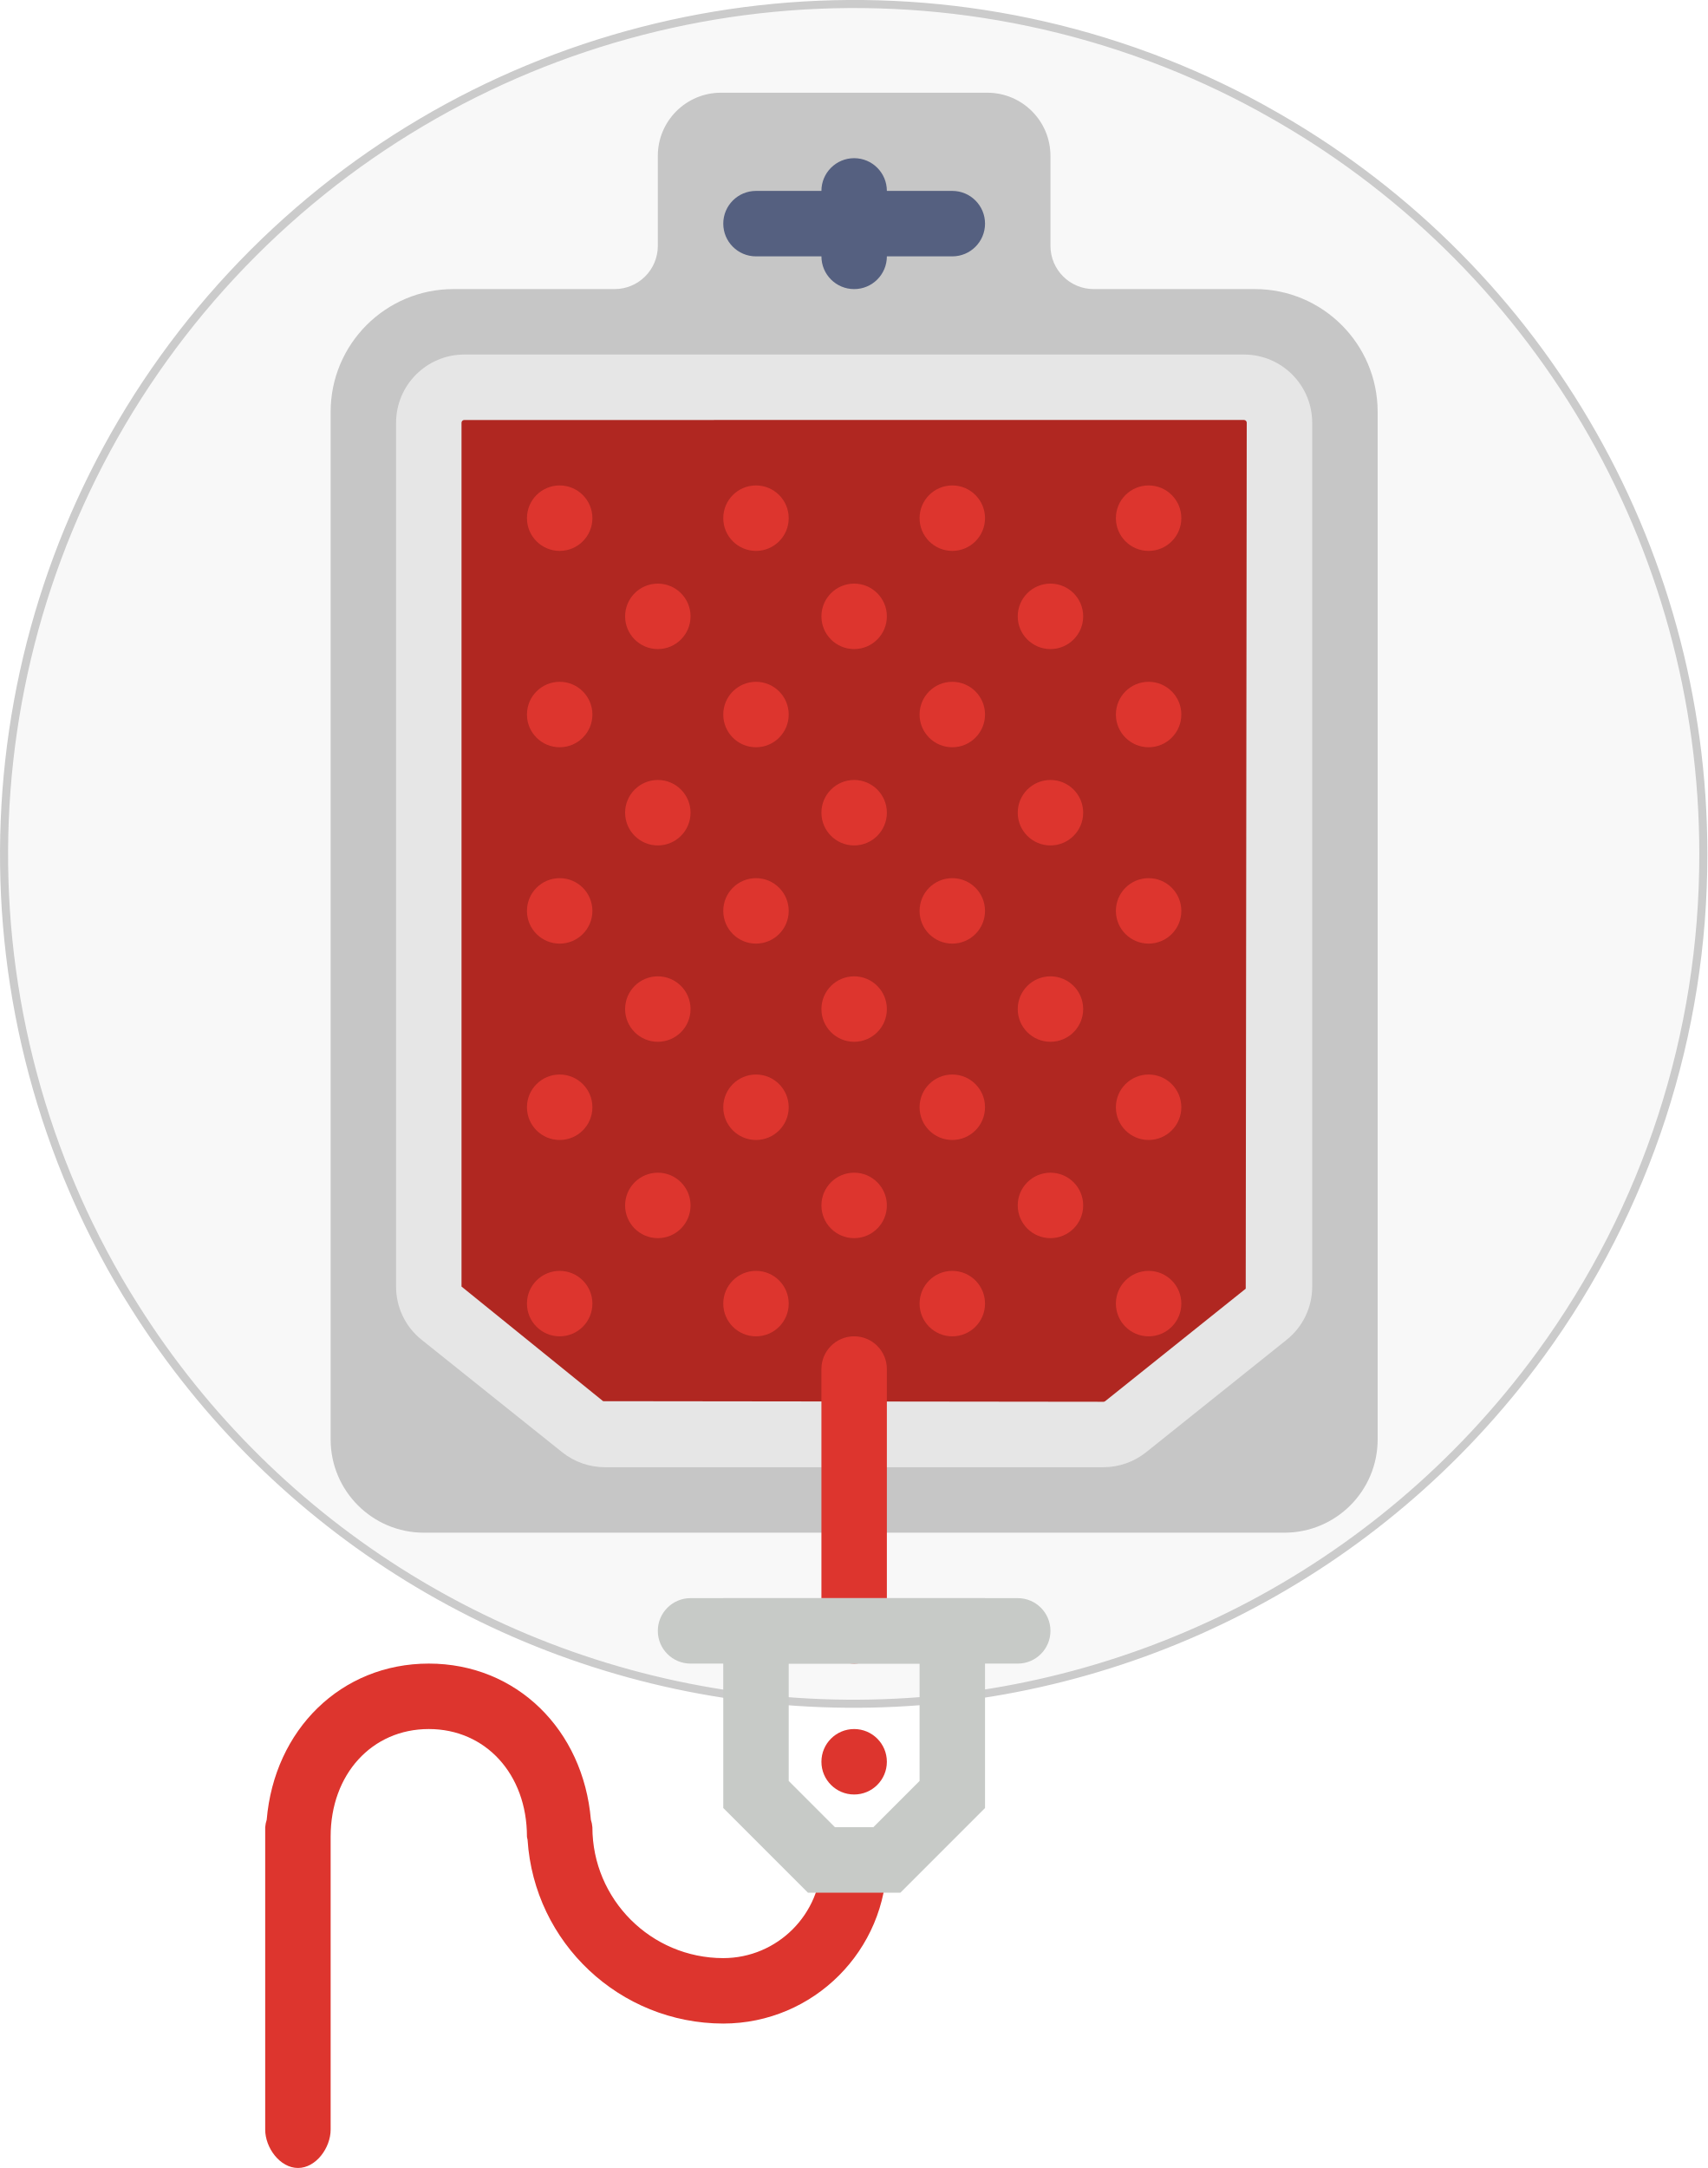
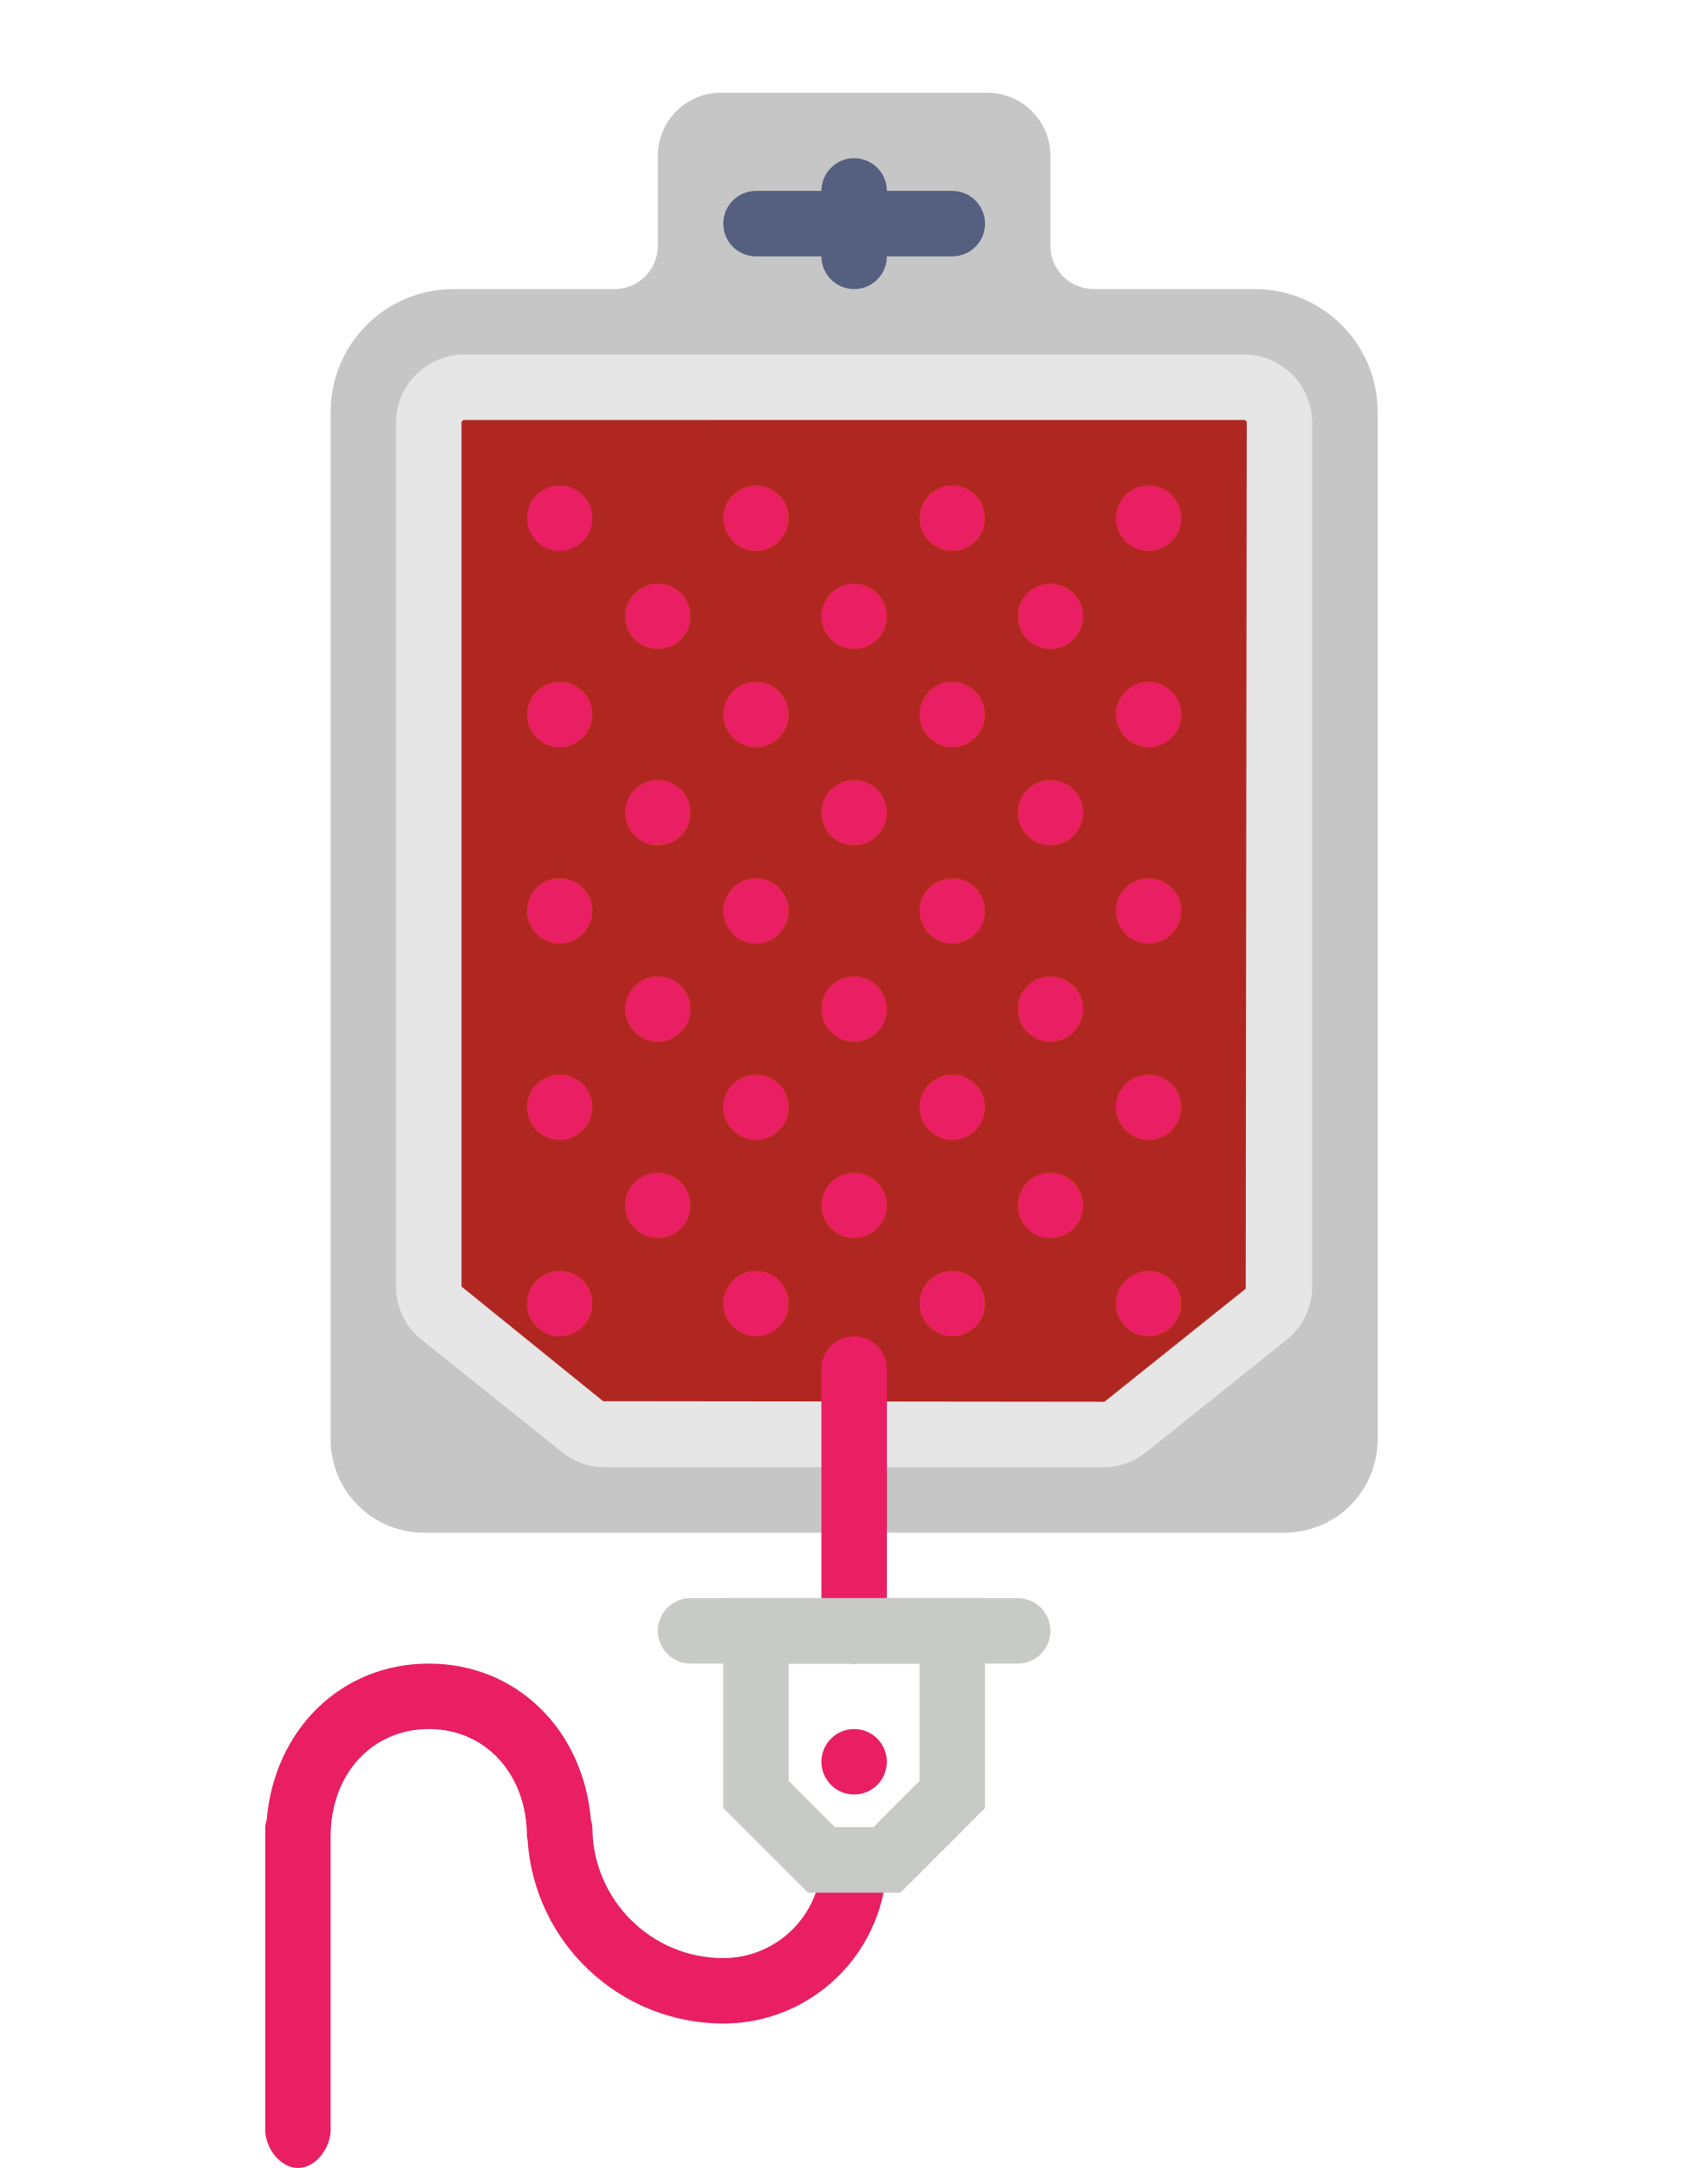
- <svg xmlns="http://www.w3.org/2000/svg" width="211.795" height="268.882" viewBox="0 0 211.795 268.882">
-   <defs>
-     <style>.a{fill:#f8f8f8;stroke:#cbcbcb;}.b{fill:#c6c6c6;}.c{fill:#b02721;}.d{fill:#e6e6e6;}.e{fill:#dd352e;}.f{fill:#556080;}.g{fill:#c7cac7;}</style>
+ <svg xmlns="http://www.w3.org/2000/svg" width="211.795" height="268.882" viewBox="0 0 211.795 268.882" version="1.1" id="svg2206">
+   <defs id="defs2114">
+     <style id="style2112">.a{fill:#f8f8f8;stroke:#cbcbcb;}.b{fill:#c6c6c6;}.c{fill:#b02721;}.d{fill:#e6e6e6;}.e{fill:#dd352e;}.f{fill:#556080;}.g{fill:#c7cac7;}</style>
  </defs>
-   <g transform="translate(20.398 11.5)">
-     <path class="a" d="M210.8,105.4a104.941,104.941,0,0,1-20.168,62.021,106.424,106.424,0,0,1-8.268,9.989A105.4,105.4,0,0,1,16.21,161.577q-2.052-3.226-3.854-6.617-.981-1.832-1.889-3.712-1.394-2.885-2.616-5.864A105.465,105.465,0,0,1,138.247,5.223q2.09.684,4.151,1.458a103.976,103.976,0,0,1,13.349,6.1c.237.129.469.258.7.392A105.35,105.35,0,0,1,210.8,105.4Z" transform="translate(-19.898 -11)" />
-     <path class="b" d="M103.794,18.987V7.834A7.833,7.833,0,0,0,95.961,0H62.922a7.833,7.833,0,0,0-7.834,7.834V18.987a5.366,5.366,0,0,1-5.366,5.366H29.733A15.231,15.231,0,0,0,14.5,39.586V167.017a11.569,11.569,0,0,0,11.572,11.572H132.811a11.569,11.569,0,0,0,11.572-11.572V39.586A15.231,15.231,0,0,0,129.15,24.353H109.16A5.366,5.366,0,0,1,103.794,18.987Z" transform="translate(6.118)" />
-     <g transform="translate(28.735 32.471)">
-       <path class="c" d="M101.193,138.882H39.336a4.414,4.414,0,0,1-2.748-.962L19.152,123.97a4.41,4.41,0,0,1-1.652-3.438V13.4A4.4,4.4,0,0,1,21.9,9h96.734a4.4,4.4,0,0,1,4.4,4.4V120.532a4.4,4.4,0,0,1-1.652,3.434l-17.437,13.95A4.413,4.413,0,0,1,101.193,138.882Z" transform="translate(-13.441 -4.941)" />
-       <path class="d" d="M104.252,146H42.4a8.509,8.509,0,0,1-5.276-1.847L19.67,130.195a8.417,8.417,0,0,1-3.17-6.6V16.459A8.469,8.469,0,0,1,24.959,8h96.73a8.469,8.469,0,0,1,8.459,8.459V123.591a8.423,8.423,0,0,1-3.17,6.6l-17.441,13.954A8.528,8.528,0,0,1,104.252,146ZM24.959,16.118a.343.343,0,0,0-.341.341V123.591l17.567,14.218,62.068.073a.341.341,0,0,0,.219-.081L121.9,123.855l.126-107.4a.343.343,0,0,0-.341-.341Z" transform="translate(-16.5 -8)" />
+   <g transform="translate(20.398 11.5)" id="g2204">
+     <path class="b" d="M103.794,18.987V7.834A7.833,7.833,0,0,0,95.961,0H62.922a7.833,7.833,0,0,0-7.834,7.834V18.987a5.366,5.366,0,0,1-5.366,5.366H29.733A15.231,15.231,0,0,0,14.5,39.586V167.017a11.569,11.569,0,0,0,11.572,11.572H132.811a11.569,11.569,0,0,0,11.572-11.572V39.586A15.231,15.231,0,0,0,129.15,24.353H109.16A5.366,5.366,0,0,1,103.794,18.987Z" transform="translate(6.118)" id="path2118" />
+     <g transform="translate(28.735 32.471)" id="g2124">
+       <path class="c" d="M101.193,138.882H39.336a4.414,4.414,0,0,1-2.748-.962L19.152,123.97a4.41,4.41,0,0,1-1.652-3.438V13.4A4.4,4.4,0,0,1,21.9,9h96.734a4.4,4.4,0,0,1,4.4,4.4V120.532a4.4,4.4,0,0,1-1.652,3.434l-17.437,13.95A4.413,4.413,0,0,1,101.193,138.882Z" transform="translate(-13.441 -4.941)" id="path2120" />
+       <path class="d" d="M104.252,146H42.4a8.509,8.509,0,0,1-5.276-1.847L19.67,130.195a8.417,8.417,0,0,1-3.17-6.6V16.459A8.469,8.469,0,0,1,24.959,8h96.73a8.469,8.469,0,0,1,8.459,8.459V123.591a8.423,8.423,0,0,1-3.17,6.6l-17.441,13.954A8.528,8.528,0,0,1,104.252,146ZM24.959,16.118a.343.343,0,0,0-.341.341V123.591l17.567,14.218,62.068.073a.341.341,0,0,0,.219-.081L121.9,123.855l.126-107.4a.343.343,0,0,0-.341-.341Z" transform="translate(-16.5 -8)" id="path2122" />
    </g>
-     <g transform="translate(12.5 154.235)">
-       <circle class="e" cx="4.059" cy="4.059" r="4.059" transform="translate(69 48.706)" />
-       <path class="e" d="M85.559,68.294A4.058,4.058,0,0,0,81.5,72.353,12.191,12.191,0,0,1,69.324,84.529,16.252,16.252,0,0,1,53.088,68.294a3.976,3.976,0,0,0-.187-.929C51.956,56.211,43.684,48,32.794,48S13.632,56.211,12.687,67.369a3.9,3.9,0,0,0-.187.925V105.8c0,2.24,1.824,4.755,4.069,4.755s4.049-2.515,4.049-4.755V69.455c0-7.728,5.122-13.337,12.176-13.337s12.176,5.609,12.176,13.337c0,.138.065.256.077.39a24.366,24.366,0,0,0,24.276,22.8A20.317,20.317,0,0,0,89.618,72.353,4.058,4.058,0,0,0,85.559,68.294Z" transform="translate(-12.5 -7.412)" />
-       <path class="e" d="M33.559,38A4.058,4.058,0,0,0,29.5,42.059V74.529a4.059,4.059,0,1,0,8.118,0V42.059A4.058,4.058,0,0,0,33.559,38Z" transform="translate(39.5 -38)" />
+     <g transform="translate(12.5 154.235)" id="g2132" style="fill:#e91e63;fill-opacity:1">
+       <circle class="e" cx="4.059" cy="4.059" r="4.059" transform="translate(69 48.706)" id="circle2126" style="fill:#e91e63;fill-opacity:1" />
+       <path class="e" d="M85.559,68.294A4.058,4.058,0,0,0,81.5,72.353,12.191,12.191,0,0,1,69.324,84.529,16.252,16.252,0,0,1,53.088,68.294a3.976,3.976,0,0,0-.187-.929C51.956,56.211,43.684,48,32.794,48S13.632,56.211,12.687,67.369a3.9,3.9,0,0,0-.187.925V105.8c0,2.24,1.824,4.755,4.069,4.755s4.049-2.515,4.049-4.755V69.455c0-7.728,5.122-13.337,12.176-13.337s12.176,5.609,12.176,13.337c0,.138.065.256.077.39a24.366,24.366,0,0,0,24.276,22.8A20.317,20.317,0,0,0,89.618,72.353,4.058,4.058,0,0,0,85.559,68.294Z" transform="translate(-12.5 -7.412)" id="path2128" style="fill:#e91e63;fill-opacity:1" />
+       <path class="e" d="M33.559,38A4.058,4.058,0,0,0,29.5,42.059V74.529a4.059,4.059,0,1,0,8.118,0V42.059A4.058,4.058,0,0,0,33.559,38Z" transform="translate(39.5 -38)" id="path2130" style="fill:#e91e63;fill-opacity:1" />
    </g>
-     <path class="f" d="M54.912,6.059H46.794a4.059,4.059,0,1,0-8.118,0H30.559a4.059,4.059,0,0,0,0,8.118h8.118a4.059,4.059,0,1,0,8.118,0h8.118a4.059,4.059,0,1,0,0-8.118Z" transform="translate(42.824 6.118)" />
-     <circle class="e" cx="4.059" cy="4.059" r="4.059" transform="translate(44.971 48.706)" />
-     <circle class="e" cx="4.059" cy="4.059" r="4.059" transform="translate(69.324 48.706)" />
-     <circle class="e" cx="4.059" cy="4.059" r="4.059" transform="translate(93.676 48.706)" />
-     <circle class="e" cx="4.059" cy="4.059" r="4.059" transform="translate(118.029 48.706)" />
-     <circle class="e" cx="4.059" cy="4.059" r="4.059" transform="translate(57.147 60.882)" />
-     <circle class="e" cx="4.059" cy="4.059" r="4.059" transform="translate(81.5 60.882)" />
-     <circle class="e" cx="4.059" cy="4.059" r="4.059" transform="translate(105.853 60.882)" />
-     <circle class="e" cx="4.059" cy="4.059" r="4.059" transform="translate(44.971 73.059)" />
-     <circle class="e" cx="4.059" cy="4.059" r="4.059" transform="translate(69.324 73.059)" />
-     <circle class="e" cx="4.059" cy="4.059" r="4.059" transform="translate(44.971 97.412)" />
-     <circle class="e" cx="4.059" cy="4.059" r="4.059" transform="translate(69.324 97.412)" />
-     <circle class="e" cx="4.059" cy="4.059" r="4.059" transform="translate(57.147 85.235)" />
-     <circle class="e" cx="4.059" cy="4.059" r="4.059" transform="translate(81.5 85.235)" />
-     <circle class="e" cx="4.059" cy="4.059" r="4.059" transform="translate(93.676 73.059)" />
-     <circle class="e" cx="4.059" cy="4.059" r="4.059" transform="translate(118.029 73.059)" />
-     <circle class="e" cx="4.059" cy="4.059" r="4.059" transform="translate(93.676 97.412)" />
-     <circle class="e" cx="4.059" cy="4.059" r="4.059" transform="translate(118.029 97.412)" />
-     <circle class="e" cx="4.059" cy="4.059" r="4.059" transform="translate(105.853 85.235)" />
-     <circle class="e" cx="4.059" cy="4.059" r="4.059" transform="translate(57.147 109.588)" />
-     <circle class="e" cx="4.059" cy="4.059" r="4.059" transform="translate(81.5 109.588)" />
-     <circle class="e" cx="4.059" cy="4.059" r="4.059" transform="translate(105.853 109.588)" />
-     <circle class="e" cx="4.059" cy="4.059" r="4.059" transform="translate(44.971 121.765)" />
-     <circle class="e" cx="4.059" cy="4.059" r="4.059" transform="translate(69.324 121.765)" />
-     <circle class="e" cx="4.059" cy="4.059" r="4.059" transform="translate(44.971 146.118)" />
-     <circle class="e" cx="4.059" cy="4.059" r="4.059" transform="translate(69.324 146.118)" />
-     <circle class="e" cx="4.059" cy="4.059" r="4.059" transform="translate(57.147 133.941)" />
-     <circle class="e" cx="4.059" cy="4.059" r="4.059" transform="translate(81.5 133.941)" />
-     <circle class="e" cx="4.059" cy="4.059" r="4.059" transform="translate(93.676 121.765)" />
-     <circle class="e" cx="4.059" cy="4.059" r="4.059" transform="translate(118.029 121.765)" />
-     <circle class="e" cx="4.059" cy="4.059" r="4.059" transform="translate(93.676 146.118)" />
-     <circle class="e" cx="4.059" cy="4.059" r="4.059" transform="translate(118.029 146.118)" />
-     <circle class="e" cx="4.059" cy="4.059" r="4.059" transform="translate(105.853 133.941)" />
-     <path class="g" d="M48.474,82.529H37l-10.5-10.5V46H58.971V72.033Zm-8.118-8.118h4.757l5.739-5.739V54.118H34.618V68.673Z" transform="translate(42.824 140.706)" />
-     <path class="g" d="M69.147,54.118H28.559a4.059,4.059,0,0,1,0-8.118H69.147a4.059,4.059,0,0,1,0,8.118Z" transform="translate(36.706 140.706)" />
+     <path class="f" d="M54.912,6.059H46.794a4.059,4.059,0,1,0-8.118,0H30.559a4.059,4.059,0,0,0,0,8.118h8.118a4.059,4.059,0,1,0,8.118,0h8.118a4.059,4.059,0,1,0,0-8.118Z" transform="translate(42.824 6.118)" id="path2134" />
+     <circle class="e" cx="4.059" cy="4.059" r="4.059" transform="translate(44.971 48.706)" id="circle2136" style="fill:#e91e63;fill-opacity:1" />
+     <circle class="e" cx="4.059" cy="4.059" r="4.059" transform="translate(69.324 48.706)" id="circle2138" />
+     <circle class="e" cx="4.059" cy="4.059" r="4.059" transform="translate(93.676 48.706)" id="circle2140" />
+     <circle class="e" cx="4.059" cy="4.059" r="4.059" transform="translate(118.029 48.706)" id="circle2142" />
+     <circle class="e" cx="4.059" cy="4.059" r="4.059" transform="translate(57.147 60.882)" id="circle2144" />
+     <circle class="e" cx="4.059" cy="4.059" r="4.059" transform="translate(81.5 60.882)" id="circle2146" />
+     <circle class="e" cx="4.059" cy="4.059" r="4.059" transform="translate(105.853 60.882)" id="circle2148" />
+     <circle class="e" cx="4.059" cy="4.059" r="4.059" transform="translate(44.971 73.059)" id="circle2150" />
+     <circle class="e" cx="4.059" cy="4.059" r="4.059" transform="translate(69.324 73.059)" id="circle2152" />
+     <circle class="e" cx="4.059" cy="4.059" r="4.059" transform="translate(44.971 97.412)" id="circle2154" />
+     <circle class="e" cx="4.059" cy="4.059" r="4.059" transform="translate(69.324 97.412)" id="circle2156" />
+     <circle class="e" cx="4.059" cy="4.059" r="4.059" transform="translate(57.147 85.235)" id="circle2158" />
+     <circle class="e" cx="4.059" cy="4.059" r="4.059" transform="translate(81.5 85.235)" id="circle2160" />
+     <circle class="e" cx="4.059" cy="4.059" r="4.059" transform="translate(93.676 73.059)" id="circle2162" />
+     <circle class="e" cx="4.059" cy="4.059" r="4.059" transform="translate(118.029 73.059)" id="circle2164" />
+     <circle class="e" cx="4.059" cy="4.059" r="4.059" transform="translate(93.676 97.412)" id="circle2166" />
+     <circle class="e" cx="4.059" cy="4.059" r="4.059" transform="translate(118.029 97.412)" id="circle2168" />
+     <circle class="e" cx="4.059" cy="4.059" r="4.059" transform="translate(105.853 85.235)" id="circle2170" />
+     <circle class="e" cx="4.059" cy="4.059" r="4.059" transform="translate(57.147 109.588)" id="circle2172" />
+     <circle class="e" cx="4.059" cy="4.059" r="4.059" transform="translate(81.5 109.588)" id="circle2174" />
+     <circle class="e" cx="4.059" cy="4.059" r="4.059" transform="translate(105.853 109.588)" id="circle2176" />
+     <circle class="e" cx="4.059" cy="4.059" r="4.059" transform="translate(44.971 121.765)" id="circle2178" />
+     <circle class="e" cx="4.059" cy="4.059" r="4.059" transform="translate(69.324 121.765)" id="circle2180" />
+     <circle class="e" cx="4.059" cy="4.059" r="4.059" transform="translate(44.971 146.118)" id="circle2182" />
+     <circle class="e" cx="4.059" cy="4.059" r="4.059" transform="translate(69.324 146.118)" id="circle2184" />
+     <circle class="e" cx="4.059" cy="4.059" r="4.059" transform="translate(57.147 133.941)" id="circle2186" />
+     <circle class="e" cx="4.059" cy="4.059" r="4.059" transform="translate(81.5 133.941)" id="circle2188" />
+     <circle class="e" cx="4.059" cy="4.059" r="4.059" transform="translate(93.676 121.765)" id="circle2190" />
+     <circle class="e" cx="4.059" cy="4.059" r="4.059" transform="translate(118.029 121.765)" id="circle2192" />
+     <circle class="e" cx="4.059" cy="4.059" r="4.059" transform="translate(93.676 146.118)" id="circle2194" />
+     <circle class="e" cx="4.059" cy="4.059" r="4.059" transform="translate(118.029 146.118)" id="circle2196" />
+     <circle class="e" cx="4.059" cy="4.059" r="4.059" transform="translate(105.853 133.941)" id="circle2198" />
+     <path class="g" d="M48.474,82.529H37l-10.5-10.5V46H58.971V72.033Zm-8.118-8.118h4.757l5.739-5.739V54.118H34.618V68.673Z" transform="translate(42.824 140.706)" id="path2200" />
+     <path class="g" d="M69.147,54.118H28.559a4.059,4.059,0,0,1,0-8.118H69.147a4.059,4.059,0,0,1,0,8.118Z" transform="translate(36.706 140.706)" id="path2202" />
+     <path style="fill:#e91e63;fill-opacity:1;stroke:none;stroke-width:0.201" d="m 80.55,80.281 c -2.865,-0.747 -3.903,-4.351 -1.877,-6.52 1.167,-1.25 2.478,-1.619 4.066,-1.148 3.022,0.897 3.875,4.822 1.486,6.833 -1.131,0.952 -2.251,1.206 -3.675,0.835 z" id="path2755" transform="translate(-20.398,-11.5)" />
+     <path style="fill:#e91e63;fill-opacity:1;stroke:none;stroke-width:0.201" d="m 92.291,67.969 c -1.584,-0.686 -2.482,-2.027 -2.482,-3.707 0,-1.228 0.342,-2.039 1.205,-2.859 1.778,-1.689 4.427,-1.463 5.998,0.512 0.568,0.714 0.616,0.895 0.616,2.348 0,1.452 -0.048,1.634 -0.616,2.348 -1.185,1.49 -3.129,2.049 -4.721,1.359 z" id="path2757" transform="translate(-20.398,-11.5)" />
+     <path style="fill:#e91e63;fill-opacity:1;stroke:none;stroke-width:0.201" d="m 116.762,68.023 c -1.686,-0.66 -2.605,-1.986 -2.609,-3.764 -0.006,-2.821 2.903,-4.791 5.483,-3.714 3.299,1.378 3.299,6.055 0,7.433 -0.868,0.363 -2.015,0.381 -2.874,0.045 z" id="path2759" transform="translate(-20.398,-11.5)" />
+     <path style="fill:#e91e63;fill-opacity:1;stroke:none;stroke-width:0.201" d="m 141.191,68.091 c -0.981,-0.296 -1.809,-1.052 -2.296,-2.097 -0.618,-1.327 -0.606,-2.209 0.046,-3.519 1.88,-3.773 7.519,-2.433 7.519,1.787 0,2.75 -2.595,4.636 -5.27,3.829 z" id="path2761" transform="translate(-20.398,-11.5)" />
+     <path style="fill:#e91e63;fill-opacity:1;stroke:none;stroke-width:0.201" d="m 129.549,80.373 c -1.792,-0.306 -3.044,-1.734 -3.181,-3.629 -0.272,-3.758 3.998,-5.751 6.718,-3.136 2.869,2.759 0.421,7.44 -3.537,6.764 z" id="path2763" transform="translate(-20.398,-11.5)" />
+     <path style="fill:#e91e63;fill-opacity:1;stroke:none;stroke-width:0.201" d="m 105.181,80.371 c -0.969,-0.169 -1.426,-0.447 -2.272,-1.383 -2.063,-2.284 -0.659,-5.988 2.482,-6.545 1.137,-0.202 2.647,0.351 3.481,1.275 2.618,2.898 0.162,7.326 -3.692,6.654 z" id="path2765" transform="translate(-20.398,-11.5)" />
+     <path style="fill:#e91e63;fill-opacity:1;stroke:none;stroke-width:0.201" d="m 92.291,92.339 c -1.576,-0.683 -2.474,-2.018 -2.494,-3.707 -0.043,-3.717 4.48,-5.409 7.001,-2.619 0.789,0.873 1.027,1.747 0.883,3.242 -0.234,2.433 -3.103,4.074 -5.391,3.084 z" id="path2767" transform="translate(-20.398,-11.5)" />
+     <path style="fill:#e91e63;fill-opacity:1;stroke:none;stroke-width:0.201" d="m 67.921,92.34 c -2.701,-1.168 -3.365,-4.583 -1.277,-6.567 2.939,-2.792 7.645,-0.039 6.629,3.878 -0.601,2.315 -3.198,3.62 -5.352,2.689 z" id="path2769" transform="translate(-20.398,-11.5)" />
+     <path style="fill:#e91e63;fill-opacity:1;stroke:none;stroke-width:0.201" d="m 79.901,104.475 c -0.334,-0.152 -0.891,-0.598 -1.237,-0.993 -2.341,-2.666 -0.55,-6.71 2.953,-6.669 1.231,0.014 2.046,0.361 2.859,1.217 1.686,1.775 1.463,4.427 -0.504,5.992 -0.653,0.52 -0.966,0.619 -2.115,0.669 -0.833,0.036 -1.581,-0.046 -1.956,-0.216 z" id="path2771" transform="translate(-20.398,-11.5)" />
+     <path style="fill:#e91e63;fill-opacity:1;stroke:none;stroke-width:0.201" d="m 68.022,116.728 c -3.012,-1.066 -3.5,-5.252 -0.827,-7.104 0.683,-0.473 0.992,-0.549 2.234,-0.549 1.193,0 1.564,0.084 2.15,0.485 2.027,1.389 2.451,4.104 0.929,5.95 -1.13,1.371 -2.784,1.82 -4.487,1.217 z" id="path2773" transform="translate(-20.398,-11.5)" />
+     <path style="fill:#e91e63;fill-opacity:1;stroke:none;stroke-width:0.201" d="m 79.905,128.78 c -2.819,-1.486 -3.127,-5.296 -0.559,-6.924 2.168,-1.375 4.68,-0.722 5.8,1.508 1.042,2.077 0.312,4.306 -1.758,5.368 -0.918,0.471 -2.636,0.495 -3.482,0.049 z" id="path2775" transform="translate(-20.398,-11.5)" />
+     <path style="fill:#e91e63;fill-opacity:1;stroke:none;stroke-width:0.201" d="m 68.022,141.101 c -0.444,-0.156 -1.138,-0.653 -1.546,-1.108 -2.334,-2.603 -0.536,-6.648 2.956,-6.648 3.557,0 5.322,4.177 2.85,6.743 -1.204,1.25 -2.622,1.587 -4.26,1.013 z" id="path2777" transform="translate(-20.398,-11.5)" />
+     <path style="fill:#e91e63;fill-opacity:1;stroke:none;stroke-width:0.201" d="m 79.905,153.151 c -2.943,-1.549 -3.081,-5.708 -0.239,-7.176 1.285,-0.664 2.378,-0.68 3.659,-0.053 3.042,1.488 3.049,5.806 0.012,7.185 -0.995,0.452 -2.618,0.473 -3.432,0.044 z" id="path2779" transform="translate(-20.398,-11.5)" />
+     <path style="fill:#e91e63;fill-opacity:1;stroke:none;stroke-width:0.201" d="m 68.124,165.506 c -1.06,-0.337 -2.306,-1.692 -2.589,-2.814 -0.851,-3.381 2.724,-6.148 5.828,-4.509 3.128,1.652 2.529,6.422 -0.925,7.365 -0.961,0.262 -1.38,0.255 -2.314,-0.043 z" id="path2781" transform="translate(-20.398,-11.5)" />
+     <path style="fill:#e91e63;fill-opacity:1;stroke:none;stroke-width:0.201" d="m 92.456,165.453 c -1.172,-0.361 -2.244,-1.546 -2.571,-2.843 -0.623,-2.475 1.252,-4.895 3.792,-4.895 2.355,0 3.868,1.4 4.015,3.716 0.131,2.053 -0.944,3.589 -2.883,4.118 -0.998,0.273 -1.179,0.265 -2.353,-0.096 z" id="path2783" transform="translate(-20.398,-11.5)" />
+     <path style="fill:#e91e63;fill-opacity:1;stroke:none;stroke-width:0.201" d="m 104.275,153.151 c -2.666,-1.406 -3.114,-5.068 -0.832,-6.809 2.084,-1.59 4.946,-0.905 6.105,1.461 0.663,1.353 0.562,2.746 -0.287,3.969 -1.052,1.515 -3.463,2.181 -4.986,1.379 z" id="path2785" transform="translate(-20.398,-11.5)" />
+     <path style="fill:#e91e63;fill-opacity:1;stroke:none;stroke-width:0.201" d="m 92.417,141.105 c -1.706,-0.608 -2.955,-2.705 -2.633,-4.421 0.668,-3.563 5.307,-4.555 7.351,-1.572 0.687,1.002 0.788,2.903 0.214,4.027 -0.469,0.919 -1.38,1.683 -2.42,2.032 -0.883,0.296 -1.545,0.278 -2.513,-0.067 z" id="path2787" transform="translate(-20.398,-11.5)" />
+     <path style="fill:#e91e63;fill-opacity:1;stroke:none;stroke-width:0.201" d="m 104.275,128.798 c -1.593,-0.829 -2.4,-2.221 -2.276,-3.929 0.241,-3.333 4.05,-4.932 6.54,-2.746 2.861,2.512 1.197,6.995 -2.594,6.991 -0.586,-6.8e-4 -1.337,-0.143 -1.67,-0.315 z" id="path2789" transform="translate(-20.398,-11.5)" />
+     <path style="fill:#e91e63;fill-opacity:1;stroke:none;stroke-width:0.201" d="m 92.291,116.71 c -1.581,-0.685 -2.473,-2.016 -2.497,-3.727 -0.051,-3.606 4.382,-5.397 6.865,-2.774 0.807,0.853 1.07,1.544 1.07,2.814 0,2.826 -2.895,4.788 -5.438,3.686 z" id="path2791" transform="translate(-20.398,-11.5)" />
+     <path style="fill:#e91e63;fill-opacity:1;stroke:none;stroke-width:0.201" d="m 104.376,104.519 c -0.277,-0.11 -0.761,-0.444 -1.076,-0.743 -2.708,-2.566 -1.003,-7.019 2.667,-6.967 1.251,0.018 2.064,0.362 2.879,1.22 2.47,2.6 0.675,6.745 -2.902,6.702 -0.586,-0.007 -1.292,-0.103 -1.569,-0.213 z" id="path2793" transform="translate(-20.398,-11.5)" />
+     <path style="fill:#e91e63;fill-opacity:1;stroke:none;stroke-width:0.201" d="m 116.559,116.667 c -1.633,-0.767 -2.711,-2.661 -2.415,-4.242 0.388,-2.066 1.756,-3.291 3.799,-3.401 1.457,-0.079 2.425,0.38 3.426,1.623 0.527,0.655 0.627,0.964 0.682,2.115 0.053,1.115 -0.016,1.486 -0.399,2.145 -1.032,1.777 -3.351,2.579 -5.093,1.76 z" id="path2795" transform="translate(-20.398,-11.5)" />
+     <path style="fill:#e91e63;fill-opacity:1;stroke:none;stroke-width:0.201" d="m 128.645,104.465 c -0.883,-0.385 -2.069,-1.791 -2.229,-2.641 -0.519,-2.766 1.259,-5.024 3.941,-5.006 1.299,0.009 2.12,0.385 2.98,1.365 1.312,1.494 1.35,3.422 0.102,5.103 -0.973,1.311 -3.224,1.864 -4.794,1.179 z" id="path2797" transform="translate(-20.398,-11.5)" />
+     <path style="fill:#e91e63;fill-opacity:1;stroke:none;stroke-width:0.201" d="m 116.559,92.285 c -1.637,-0.744 -2.693,-2.61 -2.414,-4.264 0.203,-1.204 1.132,-2.49 2.154,-2.985 2.724,-1.319 5.8,0.588 5.8,3.596 0,2.921 -2.918,4.844 -5.54,3.653 z" id="path2799" transform="translate(-20.398,-11.5)" />
+     <path style="fill:#e91e63;fill-opacity:1;stroke:none;stroke-width:0.201" d="m 140.608,92.1 c -0.869,-0.454 -1.18,-0.765 -1.634,-1.634 -0.689,-1.319 -0.707,-2.216 -0.071,-3.582 1.768,-3.798 7.581,-2.498 7.562,1.691 -0.008,1.721 -0.929,3.136 -2.459,3.775 -1.117,0.467 -2.176,0.389 -3.398,-0.249 z" id="path2801" transform="translate(-20.398,-11.5)" />
+     <path style="fill:#e91e63;fill-opacity:1;stroke:none;stroke-width:0.201" d="m 140.929,116.667 c -2.894,-1.359 -3.304,-5.162 -0.75,-6.966 2.611,-1.845 6.29,0.056 6.29,3.25 0,2.858 -3.034,4.893 -5.54,3.716 z" id="path2803" transform="translate(-20.398,-11.5)" />
+     <path style="fill:#e91e63;fill-opacity:1;stroke:none;stroke-width:0.201" d="m 128.645,128.799 c -1.524,-0.791 -2.316,-2.037 -2.316,-3.642 0,-3.607 4.224,-5.365 6.771,-2.818 1.545,1.545 1.672,3.524 0.34,5.318 -0.99,1.333 -3.346,1.894 -4.794,1.142 z" id="path2805" transform="translate(-20.398,-11.5)" />
+     <path style="fill:#e91e63;fill-opacity:1;stroke:none;stroke-width:0.201" d="m 116.762,141.098 c -1.666,-0.589 -2.926,-2.66 -2.618,-4.302 0.459,-2.444 2.536,-3.833 5.034,-3.364 0.873,0.164 2.267,1.36 2.65,2.273 0.669,1.598 0.125,3.777 -1.187,4.75 -1.271,0.944 -2.468,1.142 -3.879,0.643 z" id="path2807" transform="translate(-20.398,-11.5)" />
+     <path style="fill:#e91e63;fill-opacity:1;stroke:none;stroke-width:0.201" d="m 128.645,153.181 c -1.504,-0.809 -2.319,-2.096 -2.312,-3.653 0.017,-3.652 4.195,-5.39 6.769,-2.816 1.821,1.821 1.593,4.58 -0.502,6.059 -1.045,0.738 -2.973,0.938 -3.956,0.409 z" id="path2809" transform="translate(-20.398,-11.5)" />
+     <path style="fill:#e91e63;fill-opacity:1;stroke:none;stroke-width:0.201" d="m 141.132,141.109 c -1.461,-0.536 -2.714,-2.314 -2.718,-3.857 -0.002,-0.668 0.412,-1.732 0.962,-2.471 1.161,-1.562 3.917,-1.917 5.429,-0.7 1.241,0.999 1.693,1.963 1.613,3.438 -0.054,0.998 -0.189,1.427 -0.663,2.097 -1.041,1.474 -2.974,2.098 -4.623,1.492 z" id="path2811" transform="translate(-20.398,-11.5)" />
+     <path style="fill:#e91e63;fill-opacity:1;stroke:none;stroke-width:0.201" d="m 116.762,165.479 c -1.068,-0.392 -2.229,-1.66 -2.526,-2.757 -0.478,-1.768 0.426,-3.79 2.068,-4.628 1.124,-0.574 3.025,-0.472 4.027,0.214 1.245,0.853 1.667,1.697 1.667,3.333 0,1.233 -0.079,1.559 -0.554,2.277 -0.965,1.458 -3.059,2.156 -4.682,1.56 z" id="path2813" transform="translate(-20.398,-11.5)" />
+     <path style="fill:#e91e63;fill-opacity:1;stroke:none;stroke-width:0.201" d="m 141.132,165.479 c -2.456,-0.901 -3.429,-4.029 -1.906,-6.131 0.87,-1.201 1.971,-1.695 3.549,-1.595 1.407,0.09 1.96,0.397 2.978,1.655 0.56,0.692 0.616,0.893 0.616,2.217 0,1.252 -0.078,1.574 -0.554,2.294 -0.965,1.458 -3.059,2.156 -4.682,1.56 z" id="path2815" transform="translate(-20.398,-11.5)" />
  </g>
</svg>
